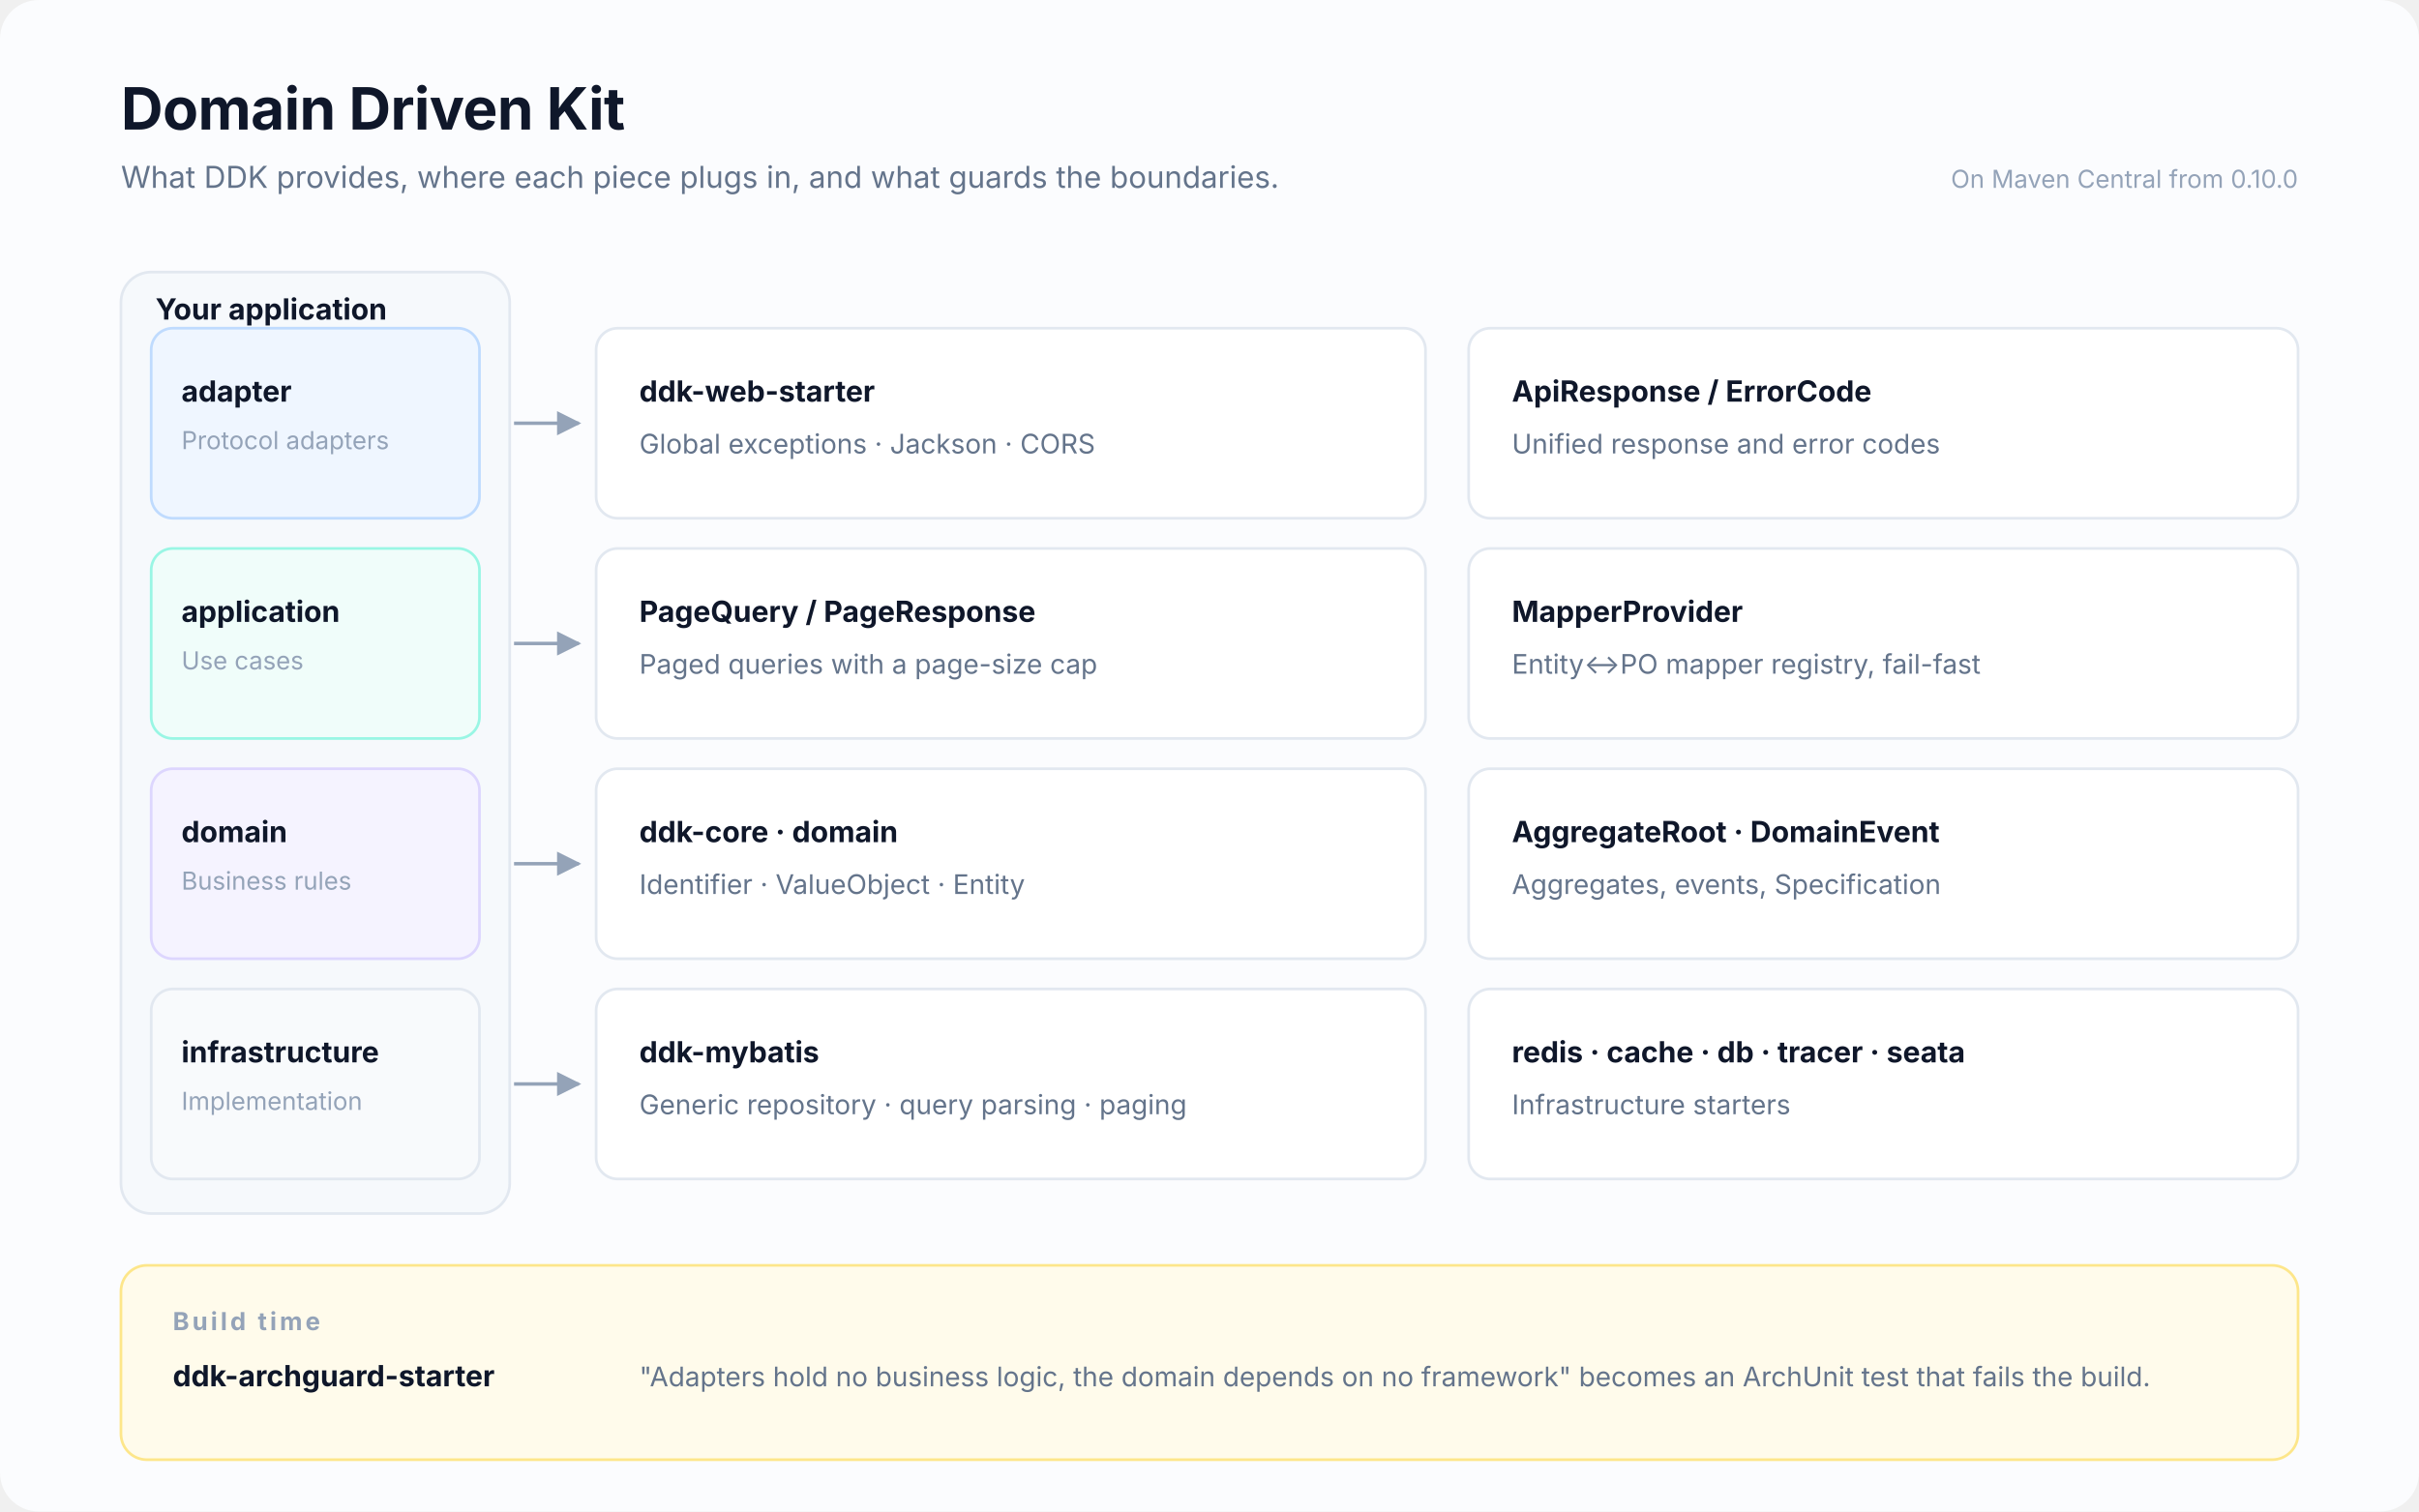
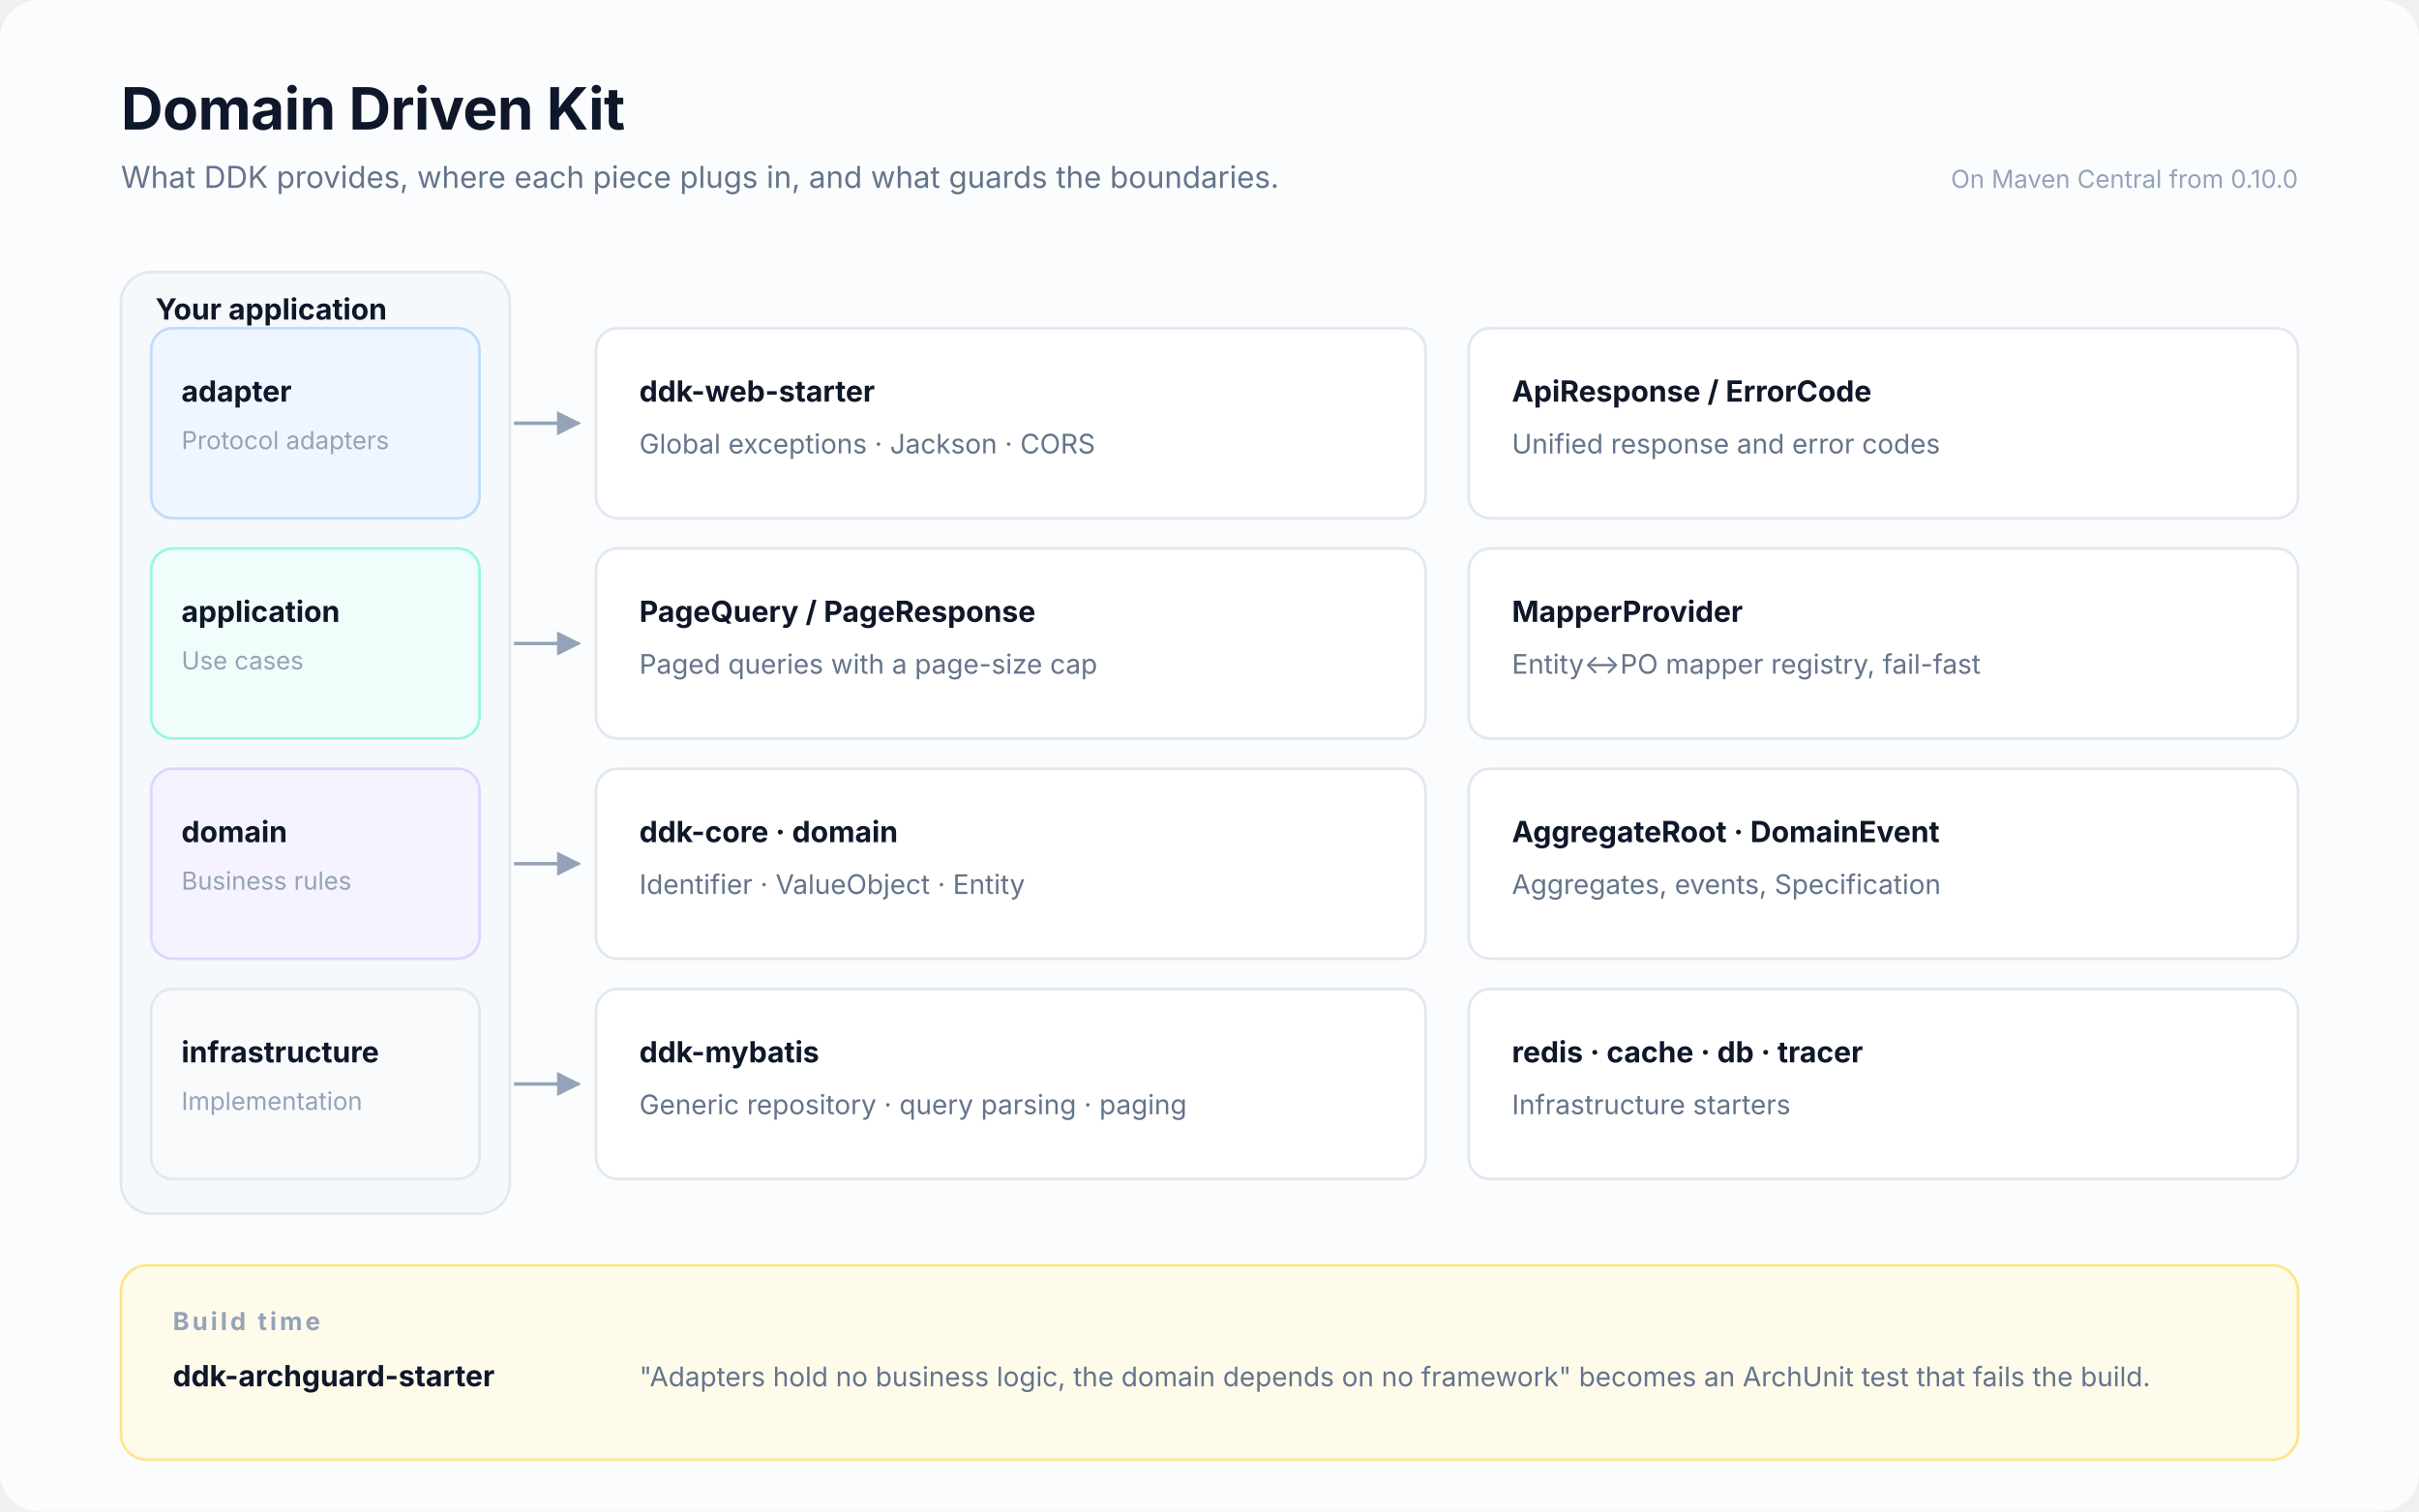
<svg xmlns="http://www.w3.org/2000/svg" viewBox="0 0 1120 700" width="1120" height="700" role="img" aria-labelledby="ttl dsc" style="max-width:100%;height:auto">
  <defs>
    <marker id="ar" viewBox="0 0 10 10" refX="9" refY="5" markerWidth="7" markerHeight="7" orient="auto-start-reverse">
      <path class="mk" d="M0 0 L10 5 L0 10 z" />
    </marker>
    <marker id="ar-b" viewBox="0 0 10 10" refX="9" refY="5" markerWidth="7" markerHeight="7" orient="auto-start-reverse">
      <path class="mk-b" d="M0 0 L10 5 L0 10 z" />
    </marker>
    <marker id="ar-v" viewBox="0 0 10 10" refX="9" refY="5" markerWidth="7" markerHeight="7" orient="auto-start-reverse">
      <path class="mk-v" d="M0 0 L10 5 L0 10 z" />
    </marker>
  </defs>
  <style>
    text{font-family:-apple-system,BlinkMacSystemFont,"Segoe UI","PingFang SC","Hiragino Sans GB","Microsoft YaHei",Inter,Roboto,sans-serif;}
    .bg{fill:#FBFCFE}
    .title{font-size:27px;font-weight:700;fill:#0F172A;letter-spacing:-.2px}
    .sub{font-size:14px;font-weight:400;fill:#64748B}
    .kicker{font-size:11.5px;font-weight:700;fill:#94A3B8;letter-spacing:1.4px}
    .lbl{font-size:15px;font-weight:650;fill:#0F172A}
    .lbl-sm{font-size:13.5px;font-weight:650;fill:#0F172A}
    .txt{font-size:12.5px;font-weight:400;fill:#64748B}
    .txt-xs{font-size:11.5px;font-weight:400;fill:#94A3B8}
    .mono{font-family:ui-monospace,SFMono-Regular,Menlo,Consolas,"Liberation Mono",monospace;font-size:12px;font-weight:500;fill:#334155}
    .mono-sm{font-family:ui-monospace,SFMono-Regular,Menlo,Consolas,"Liberation Mono",monospace;font-size:11px;font-weight:500;fill:#64748B}
    .edgelbl{font-size:11.5px;font-weight:500;fill:#64748B}

    .card{fill:#FFFFFF;stroke:#E2E8F0;stroke-width:1.25}
    .group{fill:#F1F5F9;fill-opacity:.55;stroke:#E2E8F0;stroke-width:1.25}
    .blue{fill:#EFF6FF;stroke:#BFDBFE;stroke-width:1.25}
    .teal{fill:#F0FDFA;stroke:#99F6E4;stroke-width:1.25}
    .violet{fill:#F5F3FF;stroke:#DDD6FE;stroke-width:1.25}
    .amber{fill:#FFFBEB;stroke:#FDE68A;stroke-width:1.25}
    .rose{fill:#FFF1F2;stroke:#FECDD3;stroke-width:1.25}
    .slate{fill:#F8FAFC;stroke:#E2E8F0;stroke-width:1.25}

    .t-blue{fill:#1D4ED8} .t-teal{fill:#0F766E} .t-violet{fill:#6D28D9}
    .t-amber{fill:#B45309} .t-rose{fill:#BE123C} .t-ink{fill:#0F172A}

    .edge{stroke:#94A3B8;stroke-width:1.6;fill:none;marker-end:url(#ar)}
    .edge-b{stroke:#3B82F6;stroke-width:1.8;fill:none;marker-end:url(#ar-b)}
    .edge-v{stroke:#8B5CF6;stroke-width:1.6;fill:none;stroke-dasharray:6 5;marker-end:url(#ar-v)}
    .edge-x{stroke:#F43F5E;stroke-width:1.6;fill:none;stroke-dasharray:5 5}
    .rail{stroke:#E2E8F0;stroke-width:2;fill:none}
    .hair{stroke:#E2E8F0;stroke-width:1.25;fill:none}
    .mk{fill:#94A3B8} .mk-b{fill:#3B82F6} .mk-v{fill:#8B5CF6}

    @media (prefers-color-scheme: dark) {
      .bg{fill:#0B1120}
      .title{fill:#F1F5F9} .sub{fill:#94A3B8} .kicker{fill:#64748B}
      .lbl,.lbl-sm{fill:#E2E8F0} .txt{fill:#94A3B8} .txt-xs{fill:#64748B}
      .mono{fill:#CBD5E1} .mono-sm{fill:#94A3B8} .edgelbl{fill:#94A3B8}
      .card{fill:#111827;stroke:#283548}
      .group{fill:#0F172A;fill-opacity:.7;stroke:#1E293B}
      .blue{fill:#111E38;stroke:#1E40AF}
      .teal{fill:#0C2620;stroke:#115E59}
      .violet{fill:#1A1333;stroke:#5B21B6}
      .amber{fill:#271B08;stroke:#92400E}
      .rose{fill:#2A0F17;stroke:#9F1239}
      .slate{fill:#131C2B;stroke:#283548}
      .t-blue{fill:#93C5FD} .t-teal{fill:#5EEAD4} .t-violet{fill:#C4B5FD}
      .t-amber{fill:#FCD34D} .t-rose{fill:#FDA4AF} .t-ink{fill:#E2E8F0}
      .edge{stroke:#64748B} .edge-b{stroke:#60A5FA} .edge-v{stroke:#A78BFA}
      .edge-x{stroke:#FB7185}
      .rail{stroke:#1E293B} .hair{stroke:#1E293B}
      .mk{fill:#64748B} .mk-b{fill:#60A5FA} .mk-v{fill:#A78BFA}
    }
</style>
  <rect class="bg" width="1120" height="700" rx="18" />
  <text class="title" x="56" y="60">Domain Driven Kit</text>
  <text class="sub" x="56" y="87">What DDK provides, where each piece plugs in, and what guards the boundaries.</text>
  <rect x="56" y="126" width="180" height="436" rx="14" class="group" />
  <text class="lbl-sm" x="72" y="148">Your application</text>
  <rect x="70" y="152" width="152" height="88" rx="10" class="blue" />
  <text class="lbl-sm" x="84" y="186">adapter</text>
  <text class="txt-xs" x="84" y="208">Protocol adapters</text>
  <path class="edge" d="M238 196.0 L268 196.0" />
  <rect x="276.0" y="152" width="384.0" height="88" rx="10" class="card" />
  <text class="lbl-sm" x="296.0" y="186">ddk-web-starter</text>
  <text class="txt" x="296.0" y="210">Global exceptions · Jackson · CORS</text>
  <rect x="680.0" y="152" width="384.0" height="88" rx="10" class="card" />
  <text class="lbl-sm" x="700.0" y="186">ApiResponse / ErrorCode</text>
  <text class="txt" x="700.0" y="210">Unified response and error codes</text>
  <rect x="70" y="254" width="152" height="88" rx="10" class="teal" />
  <text class="lbl-sm" x="84" y="288">application</text>
  <text class="txt-xs" x="84" y="310">Use cases</text>
  <path class="edge" d="M238 298.0 L268 298.0" />
  <rect x="276.0" y="254" width="384.0" height="88" rx="10" class="card" />
  <text class="lbl-sm" x="296.0" y="288">PageQuery / PageResponse</text>
  <text class="txt" x="296.0" y="312">Paged queries with a page-size cap</text>
  <rect x="680.0" y="254" width="384.0" height="88" rx="10" class="card" />
  <text class="lbl-sm" x="700.0" y="288">MapperProvider</text>
  <text class="txt" x="700.0" y="312">Entity↔PO mapper registry, fail-fast</text>
  <rect x="70" y="356" width="152" height="88" rx="10" class="violet" />
  <text class="lbl-sm" x="84" y="390">domain</text>
  <text class="txt-xs" x="84" y="412">Business rules</text>
  <path class="edge" d="M238 400.0 L268 400.0" />
  <rect x="276.0" y="356" width="384.0" height="88" rx="10" class="card" />
  <text class="lbl-sm" x="296.0" y="390">ddk-core · domain</text>
  <text class="txt" x="296.0" y="414">Identifier · ValueObject · Entity</text>
  <rect x="680.0" y="356" width="384.0" height="88" rx="10" class="card" />
  <text class="lbl-sm" x="700.0" y="390">AggregateRoot · DomainEvent</text>
  <text class="txt" x="700.0" y="414">Aggregates, events, Specification</text>
  <rect x="70" y="458" width="152" height="88" rx="10" class="slate" />
  <text class="lbl-sm" x="84" y="492">infrastructure</text>
  <text class="txt-xs" x="84" y="514">Implementation</text>
  <path class="edge" d="M238 502.0 L268 502.0" />
  <rect x="276.0" y="458" width="384.0" height="88" rx="10" class="card" />
  <text class="lbl-sm" x="296.0" y="492">ddk-mybatis</text>
  <text class="txt" x="296.0" y="516">Generic repository · query parsing · paging</text>
  <rect x="680.0" y="458" width="384.0" height="88" rx="10" class="card" />
-   <text class="lbl-sm" x="700.0" y="492">redis · cache · db · tracer · seata</text>
+   <text class="lbl-sm" x="700.0" y="492">redis · cache · db · tracer</text>
  <text class="txt" x="700.0" y="516">Infrastructure starters</text>
  <rect x="56" y="586" width="1008" height="90" rx="12" class="amber" />
  <text class="kicker" x="80" y="616">Build time</text>
  <text class="lbl-sm" x="80" y="642">ddk-archguard-starter</text>
  <text class="txt" x="296" y="642">"Adapters hold no business logic, the domain depends on no framework" becomes an ArchUnit test that fails the build.</text>
  <text class="txt-xs" x="1064" y="87" text-anchor="end">On Maven Central from 0.10.0</text>
</svg>
